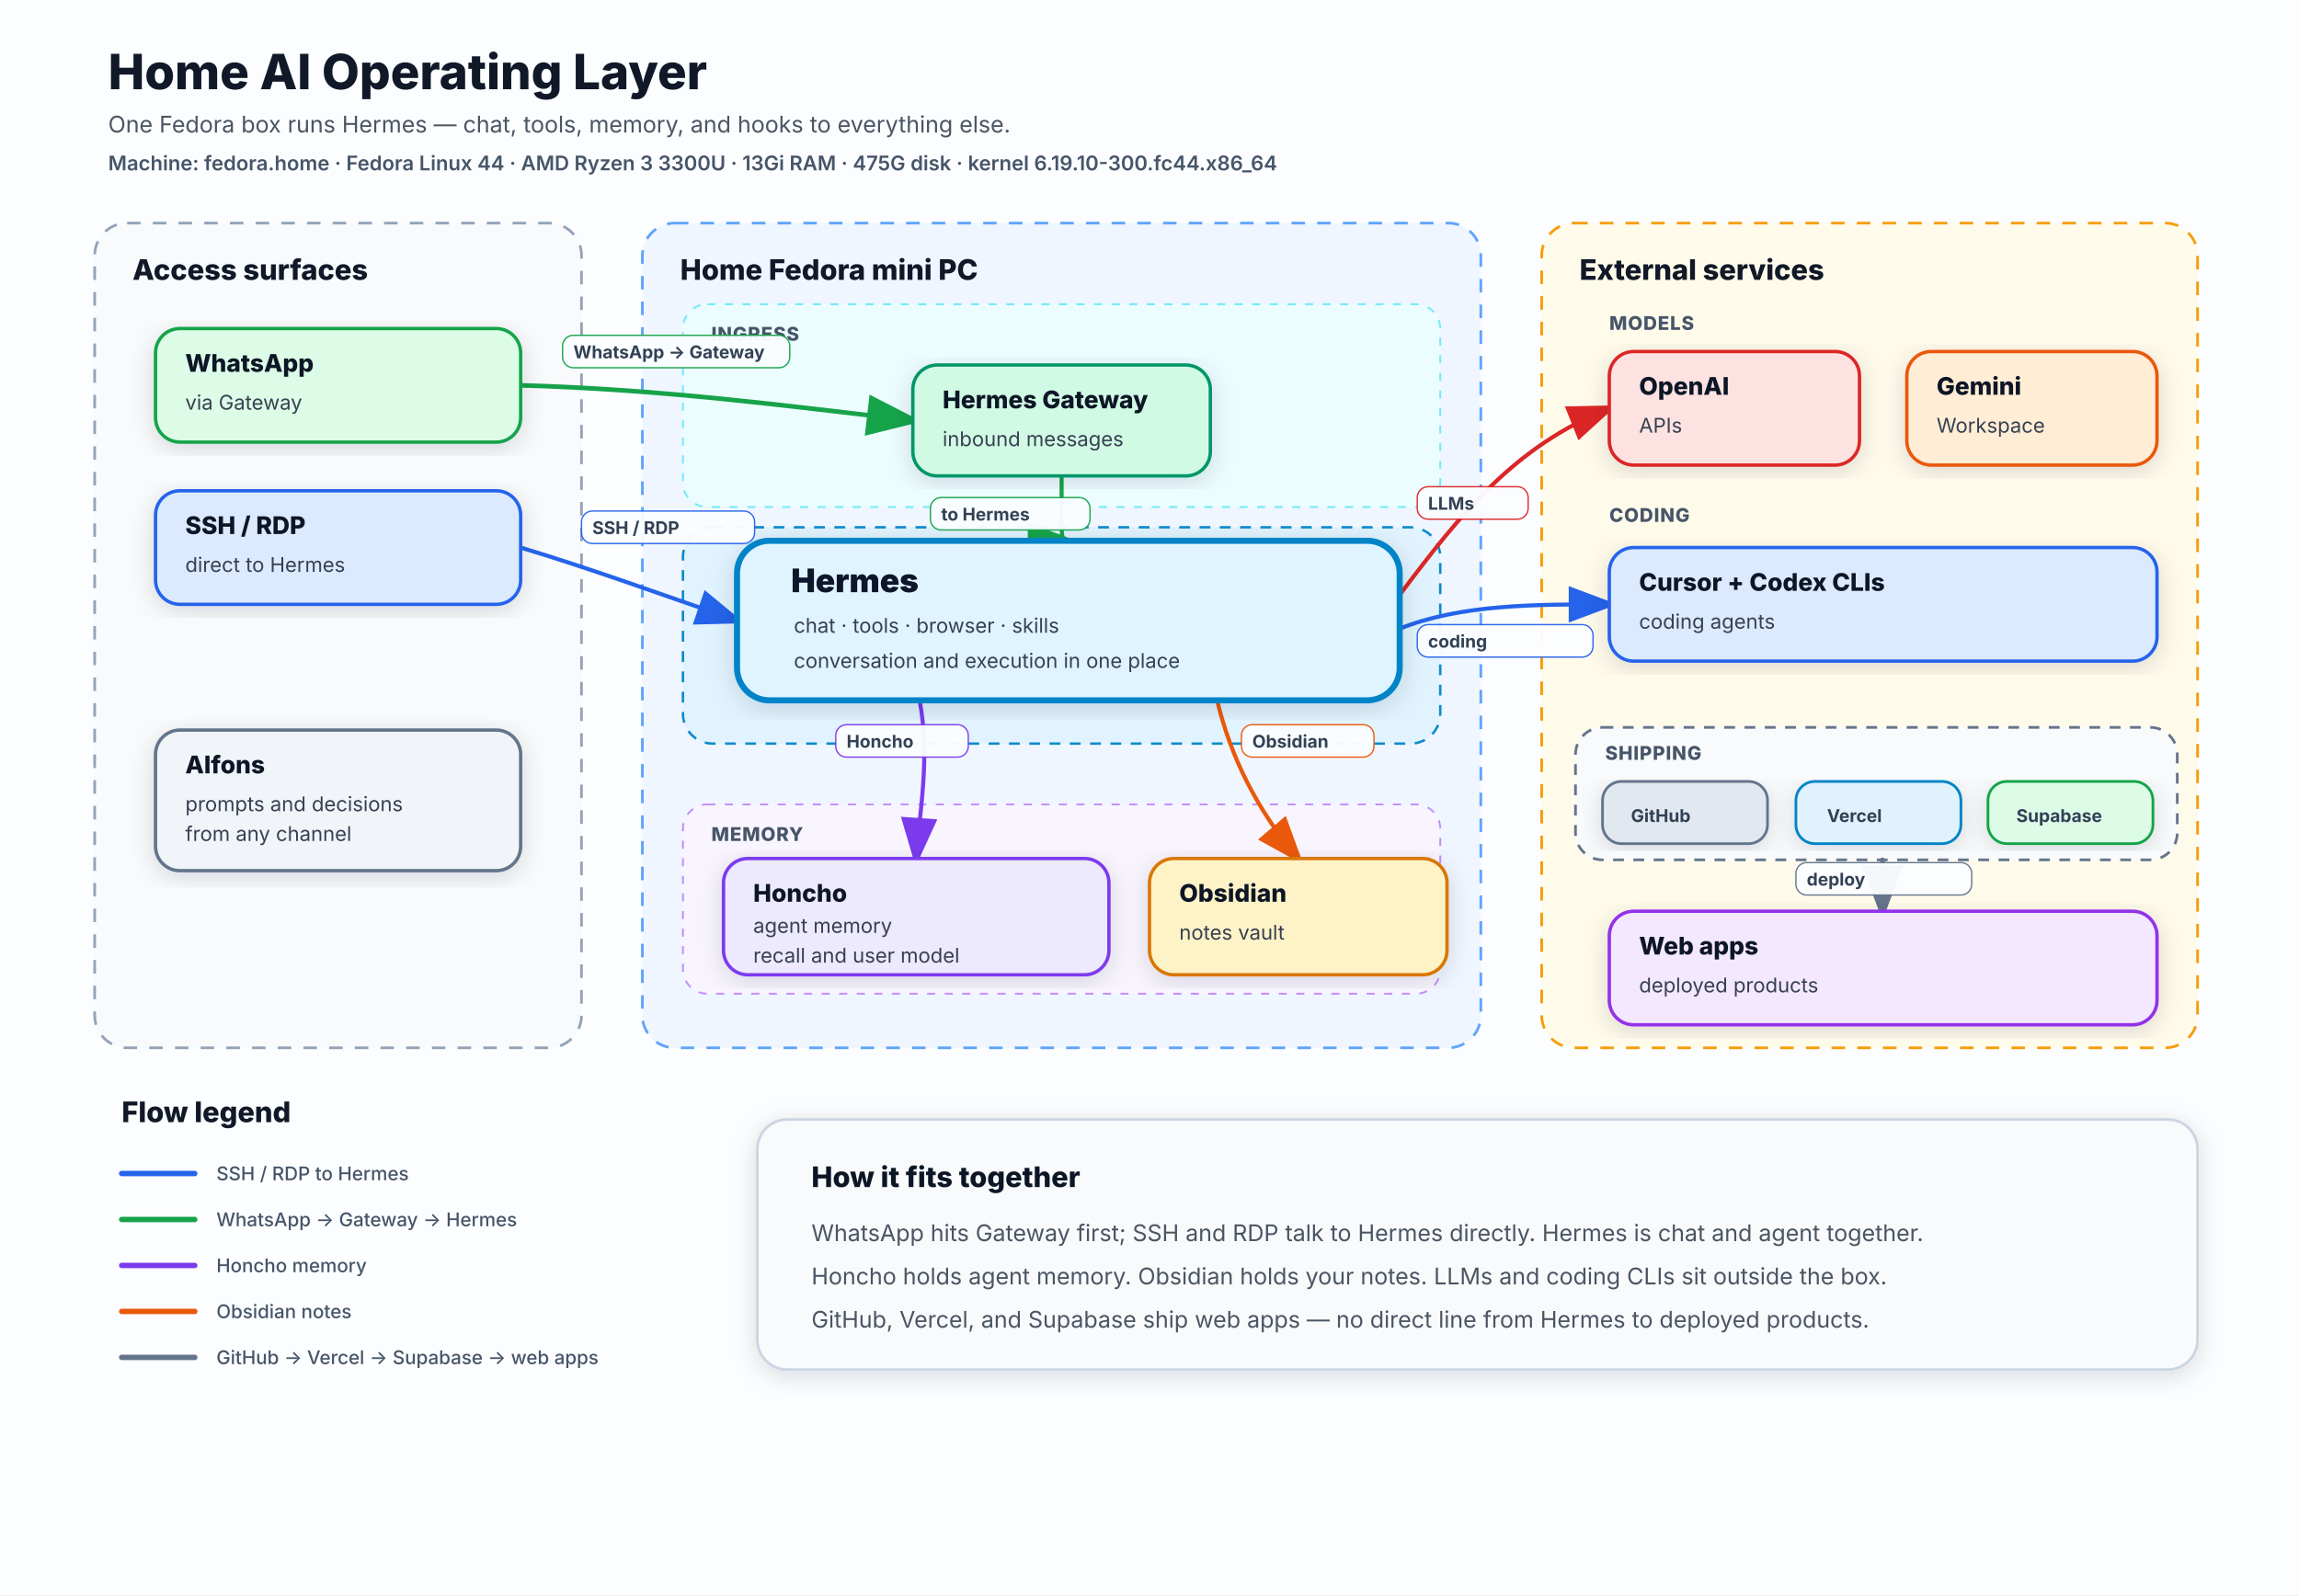
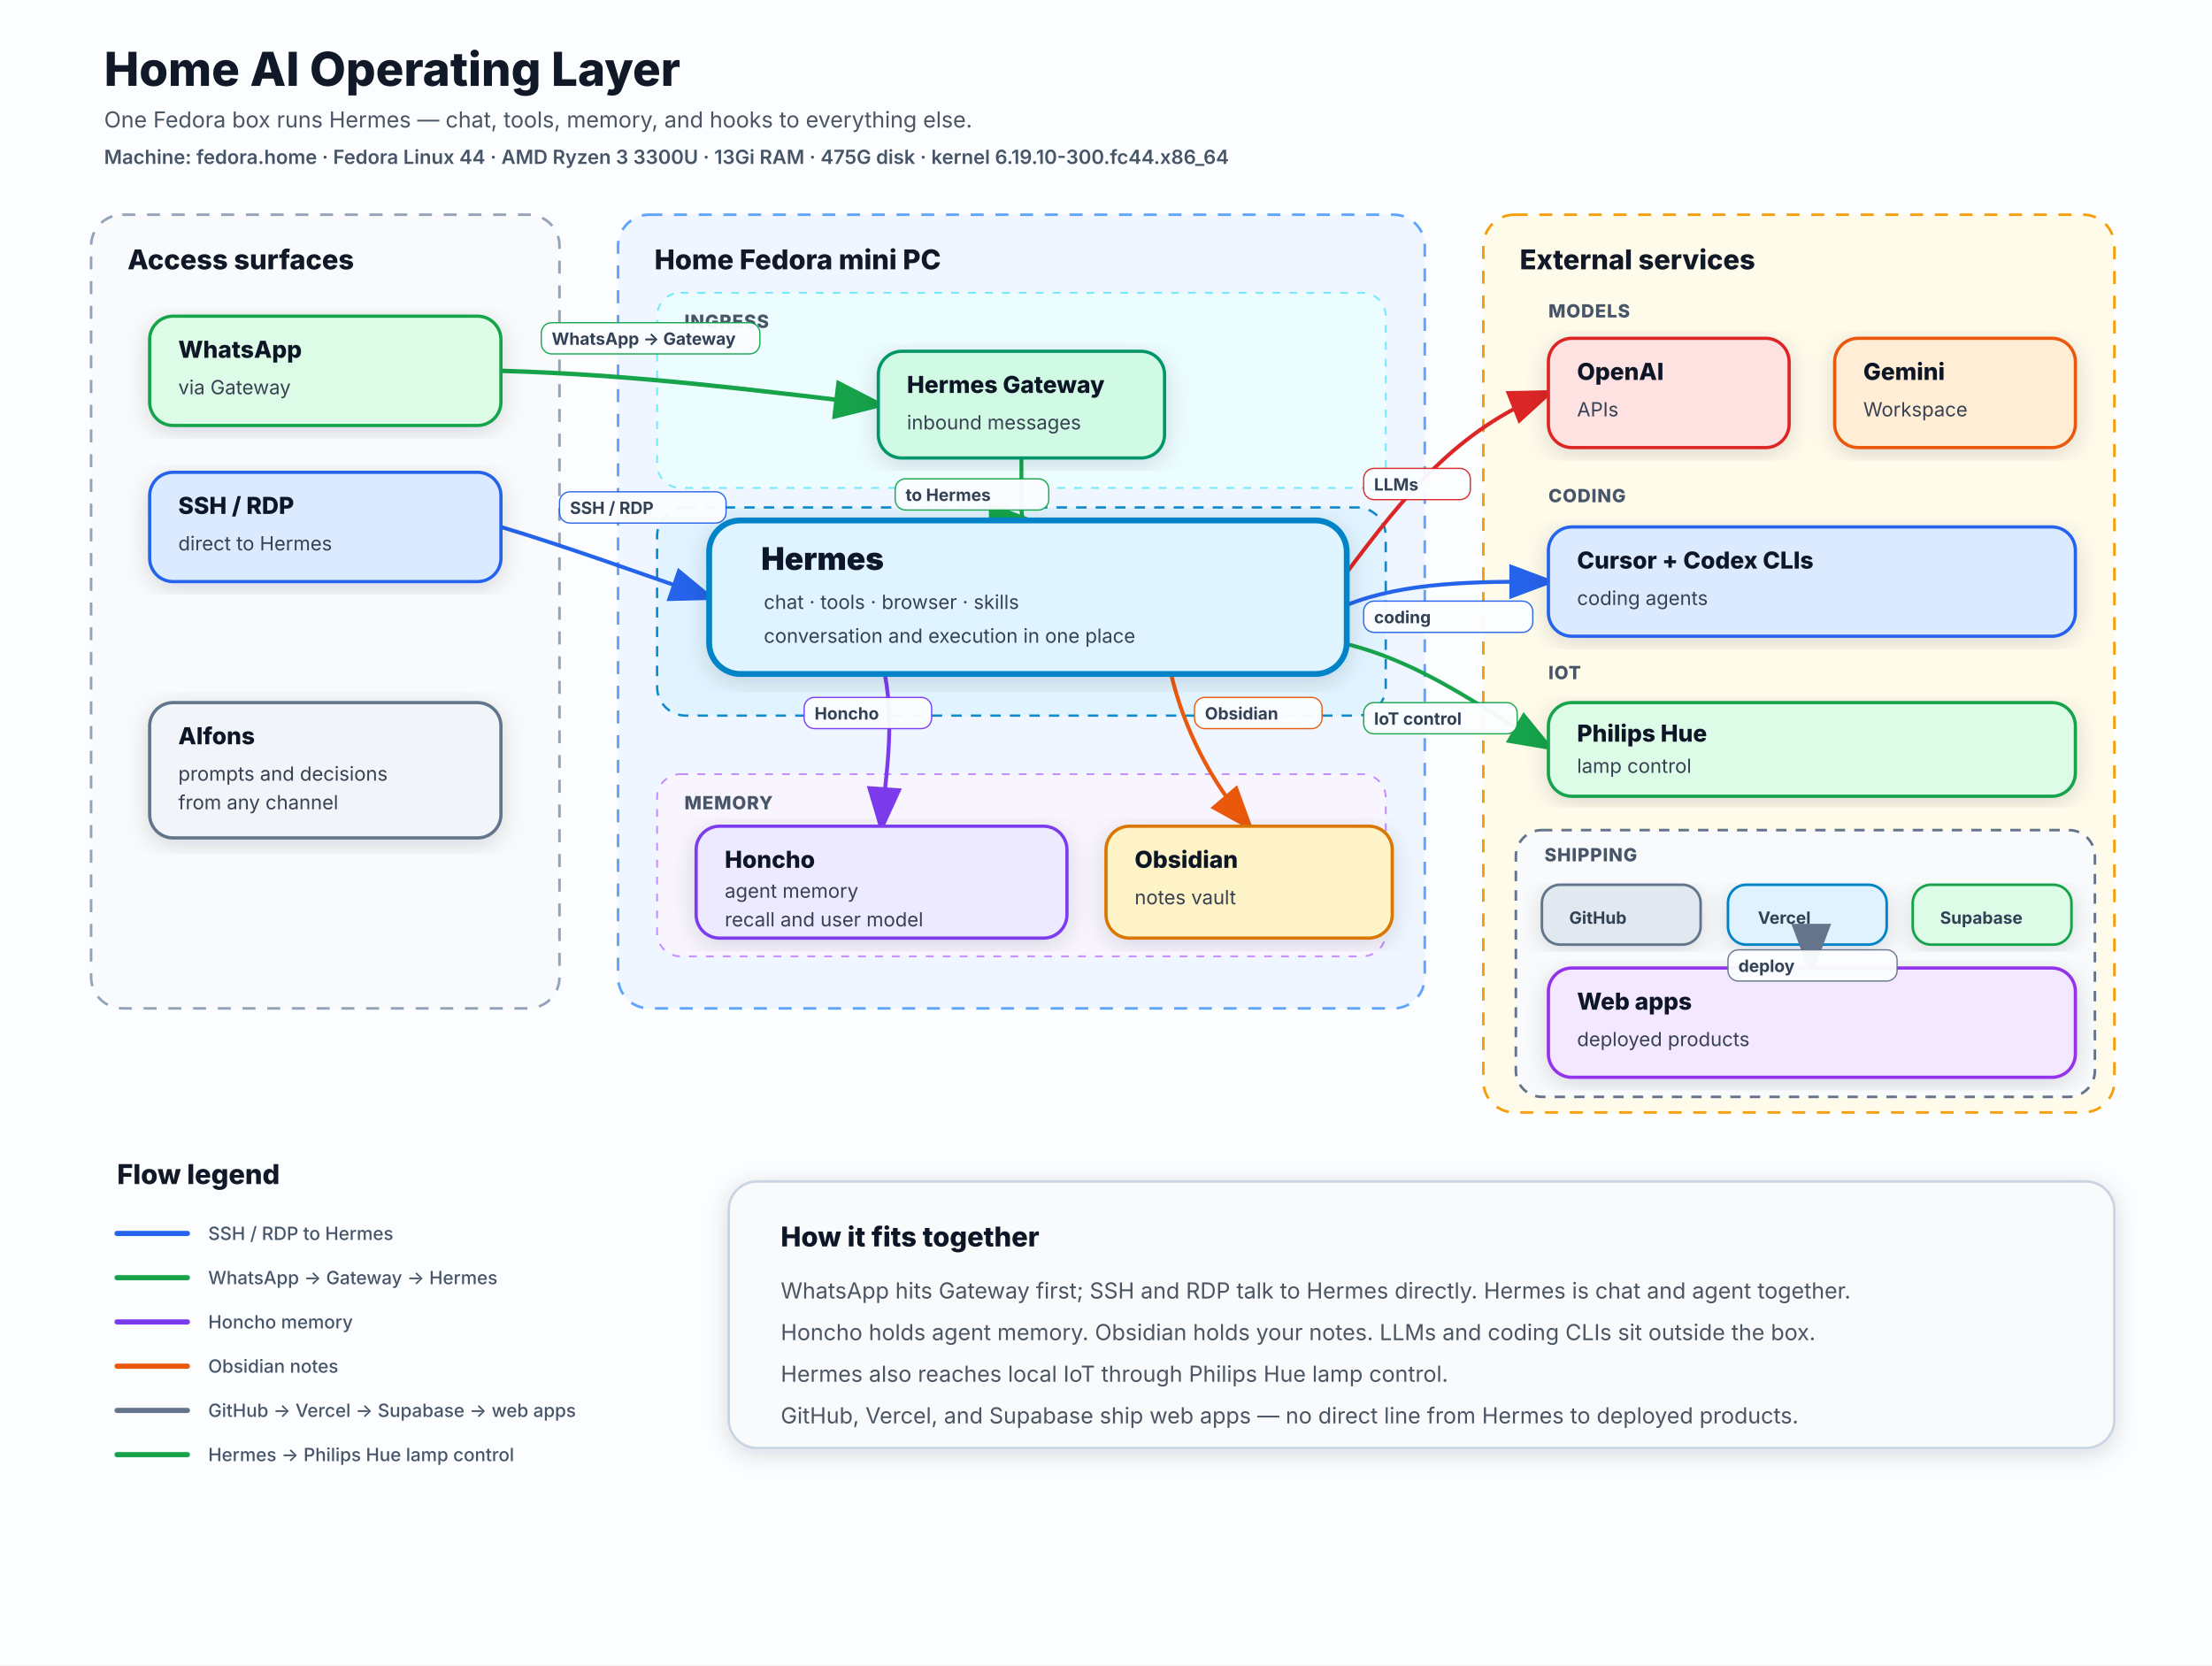
- <svg xmlns="http://www.w3.org/2000/svg" width="1700" height="1180" viewBox="0 0 1700 1180" role="img" aria-labelledby="title desc">
+ <svg xmlns="http://www.w3.org/2000/svg" width="1700" height="1280" viewBox="0 0 1700 1280" role="img" aria-labelledby="title desc">
  <defs>
    <marker id="arrow-blue" markerWidth="12" markerHeight="9" refX="10" refY="4.5" orient="auto">
      <path d="M0,0 L12,4.5 L0,9 Z" fill="#2563eb" />
    </marker>
    <marker id="arrow-green" markerWidth="12" markerHeight="9" refX="10" refY="4.5" orient="auto">
      <path d="M0,0 L12,4.5 L0,9 Z" fill="#16a34a" />
    </marker>
    <marker id="arrow-purple" markerWidth="12" markerHeight="9" refX="10" refY="4.5" orient="auto">
      <path d="M0,0 L12,4.5 L0,9 Z" fill="#7c3aed" />
    </marker>
    <marker id="arrow-orange" markerWidth="12" markerHeight="9" refX="10" refY="4.5" orient="auto">
      <path d="M0,0 L12,4.5 L0,9 Z" fill="#ea580c" />
    </marker>
    <marker id="arrow-gray" markerWidth="12" markerHeight="9" refX="10" refY="4.5" orient="auto">
      <path d="M0,0 L12,4.5 L0,9 Z" fill="#64748b" />
    </marker>
    <marker id="arrow-red" markerWidth="12" markerHeight="9" refX="10" refY="4.5" orient="auto">
      <path d="M0,0 L12,4.5 L0,9 Z" fill="#dc2626" />
    </marker>
    <filter id="shadow" x="-12%" y="-12%" width="124%" height="124%">
      <feDropShadow dx="0" dy="4" stdDeviation="9" flood-color="#0f172a" flood-opacity="0.14" />
    </filter>
    <style>
    .title { font: 800 36px Inter, system-ui, -apple-system, BlinkMacSystemFont, 'Segoe UI', sans-serif; fill: #111827; }
    .subtitle { font: 400 17px Inter, system-ui, -apple-system, BlinkMacSystemFont, 'Segoe UI', sans-serif; fill: #4b5563; }
    .machine { font: 600 15px Inter, system-ui, -apple-system, BlinkMacSystemFont, 'Segoe UI', sans-serif; fill: #475569; }
    .section { font: 800 21px Inter, system-ui, -apple-system, BlinkMacSystemFont, 'Segoe UI', sans-serif; fill: #111827; }
    .category { font: 800 14px Inter, system-ui, -apple-system, BlinkMacSystemFont, 'Segoe UI', sans-serif; fill: #475569; letter-spacing: .04em; }
    .card-title { font: 800 18px Inter, system-ui, -apple-system, BlinkMacSystemFont, 'Segoe UI', sans-serif; fill: #111827; }
    .center-title { font: 900 24px Inter, system-ui, -apple-system, BlinkMacSystemFont, 'Segoe UI', sans-serif; fill: #0f172a; }
    .card-body { font: 400 15px Inter, system-ui, -apple-system, BlinkMacSystemFont, 'Segoe UI', sans-serif; fill: #374151; }
    .card-body-strong { font: 800 15px Inter, system-ui, -apple-system, BlinkMacSystemFont, 'Segoe UI', sans-serif; fill: #1f2937; }
    .small { font: 700 13px Inter, system-ui, -apple-system, BlinkMacSystemFont, 'Segoe UI', sans-serif; fill: #334155; }
    .caption { font: 500 14px Inter, system-ui, -apple-system, BlinkMacSystemFont, 'Segoe UI', sans-serif; fill: #475569; }
    .tiny { font: 600 12px Inter, system-ui, -apple-system, BlinkMacSystemFont, 'Segoe UI', sans-serif; fill: #64748b; }
  </style>
  </defs>
-   <rect width="1700" height="1180" fill="#fbfdff" />
+   <rect width="1700" height="1280" fill="#fbfdff" />
  <text x="80" y="66" class="title">Home AI Operating Layer</text>
  <text x="80" y="98" class="subtitle">One Fedora box runs Hermes — chat, tools, memory, and hooks to everything else.</text>
  <text x="80" y="126" class="machine">Machine: fedora.home · Fedora Linux 44 · AMD Ryzen 3 3300U · 13Gi RAM · 475G disk · kernel 6.19.10-300.fc44.x86_64</text>
  <rect x="70" y="165" width="360" height="610" rx="24" fill="#f8fafc" stroke="#94a3b8" stroke-width="2" stroke-dasharray="10 9" />
  <text x="98" y="207" class="section">Access surfaces</text>
  <rect x="475" y="165" width="620" height="610" rx="24" fill="#eff6ff" stroke="#60a5fa" stroke-width="2" stroke-dasharray="10 9" />
  <text x="503" y="207" class="section">Home Fedora mini PC</text>
-   <rect x="1140" y="165" width="485" height="610" rx="24" fill="#fffbeb" stroke="#f59e0b" stroke-width="2" stroke-dasharray="10 9" />
+   <rect x="1140" y="165" width="485" height="690" rx="24" fill="#fffbeb" stroke="#f59e0b" stroke-width="2" stroke-dasharray="10 9" />
  <text x="1168" y="207" class="section">External services</text>
  <rect x="505" y="225" width="560" height="150" rx="18" fill="#ecfeff" stroke="#67e8f9" stroke-width="1.4" stroke-dasharray="6 7" opacity="0.9" />
  <text x="526" y="252" class="category">INGRESS</text>
  <rect x="505" y="390" width="560" height="160" rx="22" fill="#e0f2fe" stroke="#0284c7" stroke-width="1.8" stroke-dasharray="8 7" opacity="0.95" />
  <rect x="505" y="595" width="560" height="140" rx="18" fill="#faf5ff" stroke="#c084fc" stroke-width="1.4" stroke-dasharray="6 7" opacity="0.9" />
  <text x="526" y="622" class="category">MEMORY</text>
  <path d="M385,405 C435,420 490,440 545,459" fill="none" stroke="#2563eb" stroke-width="3" stroke-linecap="round" marker-end="url(#arrow-blue)" />
  <path d="M385,285 C490,288 580,300 675,311" fill="none" stroke="#16a34a" stroke-width="3.4" stroke-linecap="round" marker-end="url(#arrow-green)" />
  <path d="M785,352 L785,381 C785,398 785,400 790,400" fill="none" stroke="#16a34a" stroke-width="3" stroke-linecap="round" marker-end="url(#arrow-green)" />
  <path d="M680,518 C688,560 680,600 677.5,635" fill="none" stroke="#7c3aed" stroke-width="3" stroke-linecap="round" marker-end="url(#arrow-purple)" />
  <path d="M900,518 C910,560 930,600 960,635" fill="none" stroke="#ea580c" stroke-width="3" stroke-linecap="round" marker-end="url(#arrow-orange)" />
  <path d="M1035,440 C1080,380 1120,330 1190,302" fill="none" stroke="#dc2626" stroke-width="3" stroke-linecap="round" marker-end="url(#arrow-red)" />
  <path d="M1035,465 C1080,447 1135,447 1190,447" fill="none" stroke="#2563eb" stroke-width="3" stroke-linecap="round" marker-end="url(#arrow-blue)" />
+   <path d="M1035,495 C1094,510 1135,542 1190,574" fill="none" stroke="#16a34a" stroke-width="3" stroke-linecap="round" marker-end="url(#arrow-green)" />
  <g id="whatsapp" filter="url(#shadow)">
    <rect x="115" y="243" width="270" height="84" rx="18" fill="#ffffff" />
    <rect x="115" y="243" width="270" height="84" rx="18" fill="#dcfce7" stroke="#16a34a" stroke-width="2.5" />
    <text x="137" y="275" class="card-title">WhatsApp</text>
    <text x="137" y="303" class="card-body">via Gateway</text>
  </g>
  <g id="ssh-rdp" filter="url(#shadow)">
    <rect x="115" y="363" width="270" height="84" rx="18" fill="#ffffff" />
    <rect x="115" y="363" width="270" height="84" rx="18" fill="#dbeafe" stroke="#2563eb" stroke-width="2.5" />
    <text x="137" y="395" class="card-title">SSH / RDP</text>
    <text x="137" y="423" class="card-body">direct to Hermes</text>
  </g>
  <g id="operator" filter="url(#shadow)">
    <rect x="115" y="540" width="270" height="104" rx="18" fill="#ffffff" />
    <rect x="115" y="540" width="270" height="104" rx="18" fill="#f1f5f9" stroke="#64748b" stroke-width="2.5" />
    <text x="137" y="572" class="card-title">Alfons</text>
    <text x="137" y="600" class="card-body">prompts and decisions</text>
    <text x="137" y="622" class="card-body">from any channel</text>
  </g>
  <g id="gateway" filter="url(#shadow)">
    <rect x="675" y="270" width="220" height="82" rx="18" fill="#ffffff" />
    <rect x="675" y="270" width="220" height="82" rx="18" fill="#d1fae5" stroke="#059669" stroke-width="2.5" />
    <text x="697" y="302" class="card-title">Hermes Gateway</text>
    <text x="697" y="330" class="card-body">inbound messages</text>
  </g>
  <g id="hermes" filter="url(#shadow)">
    <rect x="545" y="400" width="490" height="118" rx="24" fill="#ffffff" />
    <rect x="545" y="400" width="490" height="118" rx="24" fill="#dff4ff" stroke="#0284c7" stroke-width="4.5" />
    <text x="585" y="438" class="center-title">Hermes</text>
    <text x="587" y="468" class="card-body">chat · tools · browser · skills</text>
    <text x="587" y="494" class="card-body">conversation and execution in one place</text>
  </g>
  <g id="honcho" filter="url(#shadow)">
    <rect x="535" y="635" width="285" height="86" rx="18" fill="#ffffff" />
    <rect x="535" y="635" width="285" height="86" rx="18" fill="#ede9fe" stroke="#7c3aed" stroke-width="2.5" />
    <text x="557" y="667" class="card-title">Honcho</text>
    <text x="557" y="690" class="card-body">agent memory</text>
    <text x="557" y="712" class="card-body">recall and user model</text>
  </g>
  <g id="obsidian" filter="url(#shadow)">
    <rect x="850" y="635" width="220" height="86" rx="18" fill="#ffffff" />
    <rect x="850" y="635" width="220" height="86" rx="18" fill="#fef3c7" stroke="#d97706" stroke-width="2.5" />
    <text x="872" y="667" class="card-title">Obsidian</text>
    <text x="872" y="695" class="card-body">notes vault</text>
  </g>
  <text x="1190" y="244" class="category">MODELS</text>
  <g id="openai" filter="url(#shadow)">
    <rect x="1190" y="260" width="185" height="84" rx="18" fill="#ffffff" />
    <rect x="1190" y="260" width="185" height="84" rx="18" fill="#fee2e2" stroke="#dc2626" stroke-width="2.5" />
    <text x="1212" y="292" class="card-title">OpenAI</text>
    <text x="1212" y="320" class="card-body">APIs</text>
  </g>
  <g id="gemini" filter="url(#shadow)">
    <rect x="1410" y="260" width="185" height="84" rx="18" fill="#ffffff" />
    <rect x="1410" y="260" width="185" height="84" rx="18" fill="#ffedd5" stroke="#ea580c" stroke-width="2.5" />
    <text x="1432" y="292" class="card-title">Gemini</text>
    <text x="1432" y="320" class="card-body">Workspace</text>
  </g>
  <text x="1190" y="386" class="category">CODING</text>
  <g id="coding" filter="url(#shadow)">
    <rect x="1190" y="405" width="405" height="84" rx="18" fill="#ffffff" />
    <rect x="1190" y="405" width="405" height="84" rx="18" fill="#dbeafe" stroke="#2563eb" stroke-width="2.5" />
    <text x="1212" y="437" class="card-title">Cursor + Codex CLIs</text>
    <text x="1212" y="465" class="card-body">coding agents</text>
  </g>
+   <text x="1190" y="522" class="category">IOT</text>
+   <g id="iot-box" filter="url(#shadow)">
+     <rect x="1190" y="540" width="405" height="72" rx="18" fill="#ffffff" />
+     <rect x="1190" y="540" width="405" height="72" rx="18" fill="#dcfce7" stroke="#16a34a" stroke-width="2.5" />
+     <text x="1212" y="570" class="card-title">Philips Hue</text>
+     <text x="1212" y="594" class="card-body">lamp control</text>
+   </g>
  <g id="shipping-stack-box">
-     <rect x="1165" y="538" width="445" height="98" rx="20" fill="#f8fafc" stroke="#64748b" stroke-width="2" stroke-dasharray="8 7" />
-     <text x="1187" y="562" class="category">SHIPPING</text>
+     <rect x="1165" y="638" width="445" height="205" rx="20" fill="#f8fafc" stroke="#64748b" stroke-width="2" stroke-dasharray="8 7" />
+     <text x="1187" y="662" class="category">SHIPPING</text>
  </g>
  <g id="github" filter="url(#shadow)">
-     <rect x="1185" y="578" width="122" height="46" rx="14" fill="#ffffff" />
-     <rect x="1185" y="578" width="122" height="46" rx="14" fill="#e2e8f0" stroke="#64748b" stroke-width="2" />
-     <text x="1206" y="608" class="small">GitHub</text>
+     <rect x="1185" y="680" width="122" height="46" rx="14" fill="#ffffff" />
+     <rect x="1185" y="680" width="122" height="46" rx="14" fill="#e2e8f0" stroke="#64748b" stroke-width="2" />
+     <text x="1206" y="710" class="small">GitHub</text>
  </g>
  <g id="vercel" filter="url(#shadow)">
-     <rect x="1328" y="578" width="122" height="46" rx="14" fill="#ffffff" />
-     <rect x="1328" y="578" width="122" height="46" rx="14" fill="#e0f2fe" stroke="#0284c7" stroke-width="2" />
-     <text x="1351" y="608" class="small">Vercel</text>
+     <rect x="1328" y="680" width="122" height="46" rx="14" fill="#ffffff" />
+     <rect x="1328" y="680" width="122" height="46" rx="14" fill="#e0f2fe" stroke="#0284c7" stroke-width="2" />
+     <text x="1351" y="710" class="small">Vercel</text>
  </g>
  <g id="supabase" filter="url(#shadow)">
-     <rect x="1470" y="578" width="122" height="46" rx="14" fill="#ffffff" />
-     <rect x="1470" y="578" width="122" height="46" rx="14" fill="#dcfce7" stroke="#16a34a" stroke-width="2" />
-     <text x="1491" y="608" class="small">Supabase</text>
-   </g>
-   <path d="M1392,636 L1392,674" fill="none" stroke="#64748b" stroke-width="3.4" stroke-linecap="round" marker-end="url(#arrow-gray)" />
+     <rect x="1470" y="680" width="122" height="46" rx="14" fill="#ffffff" />
+     <rect x="1470" y="680" width="122" height="46" rx="14" fill="#dcfce7" stroke="#16a34a" stroke-width="2" />
+     <text x="1491" y="710" class="small">Supabase</text>
+   </g>
+   <path d="M1392,728 L1392,744" fill="none" stroke="#64748b" stroke-width="3.4" stroke-linecap="round" marker-end="url(#arrow-gray)" />
  <g id="webapps" filter="url(#shadow)">
-     <rect x="1190" y="674" width="405" height="84" rx="18" fill="#ffffff" />
-     <rect x="1190" y="674" width="405" height="84" rx="18" fill="#f3e8ff" stroke="#9333ea" stroke-width="2.5" />
-     <text x="1212" y="706" class="card-title">Web apps</text>
-     <text x="1212" y="734" class="card-body">deployed products</text>
+     <rect x="1190" y="744" width="405" height="84" rx="18" fill="#ffffff" />
+     <rect x="1190" y="744" width="405" height="84" rx="18" fill="#f3e8ff" stroke="#9333ea" stroke-width="2.5" />
+     <text x="1212" y="776" class="card-title">Web apps</text>
+     <text x="1212" y="804" class="card-body">deployed products</text>
  </g>
  <rect x="430" y="378" width="128" height="24" rx="8" fill="#fbfdff" stroke="#2563eb" stroke-width="1" opacity="0.96" />
  <text x="438" y="395" class="small" fill="#2563eb">SSH / RDP</text>
  <rect x="416" y="248" width="168" height="24" rx="8" fill="#fbfdff" stroke="#16a34a" stroke-width="1" opacity="0.96" />
  <text x="424" y="265" class="small" fill="#16a34a">WhatsApp → Gateway</text>
  <rect x="688" y="368" width="118" height="24" rx="8" fill="#fbfdff" stroke="#16a34a" stroke-width="1" opacity="0.96" />
  <text x="696" y="385" class="small" fill="#16a34a">to Hermes</text>
  <rect x="618" y="536" width="98" height="24" rx="8" fill="#fbfdff" stroke="#7c3aed" stroke-width="1" opacity="0.96" />
  <text x="626" y="553" class="small" fill="#7c3aed">Honcho</text>
  <rect x="918" y="536" width="98" height="24" rx="8" fill="#fbfdff" stroke="#ea580c" stroke-width="1" opacity="0.96" />
  <text x="926" y="553" class="small" fill="#ea580c">Obsidian</text>
  <rect x="1048" y="360" width="82" height="24" rx="8" fill="#fbfdff" stroke="#dc2626" stroke-width="1" opacity="0.96" />
  <text x="1056" y="377" class="small" fill="#dc2626">LLMs</text>
  <rect x="1048" y="462" width="130" height="24" rx="8" fill="#fbfdff" stroke="#2563eb" stroke-width="1" opacity="0.96" />
  <text x="1056" y="479" class="small" fill="#2563eb">coding</text>
-   <rect x="1328" y="638" width="130" height="24" rx="8" fill="#fbfdff" stroke="#64748b" stroke-width="1" opacity="0.96" />
-   <text x="1336" y="655" class="small" fill="#64748b">deploy</text>
-   <g transform="translate(90,830)">
+   <rect x="1048" y="540" width="118" height="24" rx="8" fill="#fbfdff" stroke="#16a34a" stroke-width="1" opacity="0.96" />
+   <text x="1056" y="557" class="small" fill="#16a34a">IoT control</text>
+   <rect x="1328" y="730" width="130" height="24" rx="8" fill="#fbfdff" stroke="#64748b" stroke-width="1" opacity="0.96" />
+   <text x="1336" y="747" class="small" fill="#64748b">deploy</text>
+   <g transform="translate(90,910)">
    <text x="0" y="0" class="section">Flow legend</text>
    <line x1="0" y1="38" x2="54" y2="38" stroke="#2563eb" stroke-width="4" stroke-linecap="round" />
    <text x="70" y="43" class="caption">SSH / RDP to Hermes</text>
    <line x1="0" y1="72" x2="54" y2="72" stroke="#16a34a" stroke-width="4" stroke-linecap="round" />
    <text x="70" y="77" class="caption">WhatsApp → Gateway → Hermes</text>
    <line x1="0" y1="106" x2="54" y2="106" stroke="#7c3aed" stroke-width="4" stroke-linecap="round" />
    <text x="70" y="111" class="caption">Honcho memory</text>
    <line x1="0" y1="140" x2="54" y2="140" stroke="#ea580c" stroke-width="4" stroke-linecap="round" />
    <text x="70" y="145" class="caption">Obsidian notes</text>
    <line x1="0" y1="174" x2="54" y2="174" stroke="#64748b" stroke-width="4" stroke-linecap="round" />
    <text x="70" y="179" class="caption">GitHub → Vercel → Supabase → web apps</text>
+     <line x1="0" y1="208" x2="54" y2="208" stroke="#16a34a" stroke-width="4" stroke-linecap="round" />
+     <text x="70" y="213" class="caption">Hermes → Philips Hue lamp control</text>
  </g>
  <g filter="url(#shadow)">
-     <rect x="560" y="828" width="1065" height="185" rx="22" fill="#ffffff" />
-     <rect x="560" y="828" width="1065" height="185" rx="22" fill="#f8fafc" stroke="#cbd5e1" stroke-width="2" />
-     <text x="600" y="878" class="section">How it fits together</text>
-     <text x="600" y="918" class="subtitle">WhatsApp hits Gateway first; SSH and RDP talk to Hermes directly. Hermes is chat and agent together.</text>
-     <text x="600" y="950" class="subtitle">Honcho holds agent memory. Obsidian holds your notes. LLMs and coding CLIs sit outside the box.</text>
-     <text x="600" y="982" class="subtitle">GitHub, Vercel, and Supabase ship web apps — no direct line from Hermes to deployed products.</text>
+     <rect x="560" y="908" width="1065" height="205" rx="22" fill="#ffffff" />
+     <rect x="560" y="908" width="1065" height="205" rx="22" fill="#f8fafc" stroke="#cbd5e1" stroke-width="2" />
+     <text x="600" y="958" class="section">How it fits together</text>
+     <text x="600" y="998" class="subtitle">WhatsApp hits Gateway first; SSH and RDP talk to Hermes directly. Hermes is chat and agent together.</text>
+     <text x="600" y="1030" class="subtitle">Honcho holds agent memory. Obsidian holds your notes. LLMs and coding CLIs sit outside the box.</text>
+     <text x="600" y="1062" class="subtitle">Hermes also reaches local IoT through Philips Hue lamp control.</text>
+     <text x="600" y="1094" class="subtitle">GitHub, Vercel, and Supabase ship web apps — no direct line from Hermes to deployed products.</text>
  </g>
</svg>
